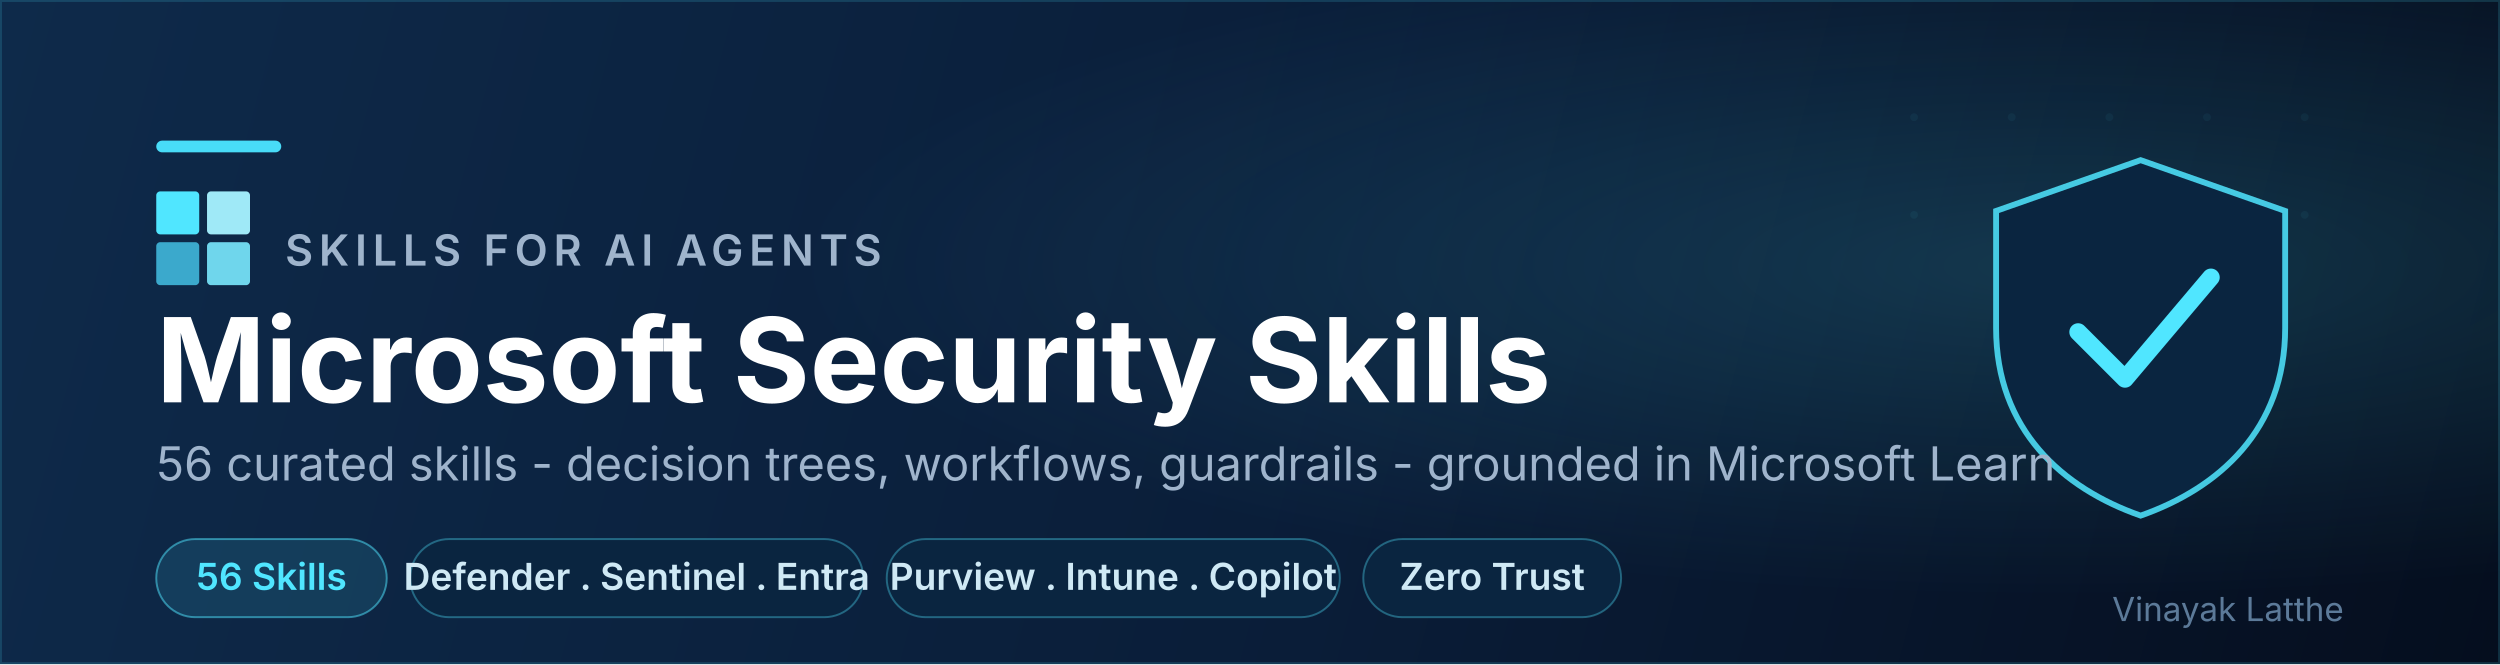
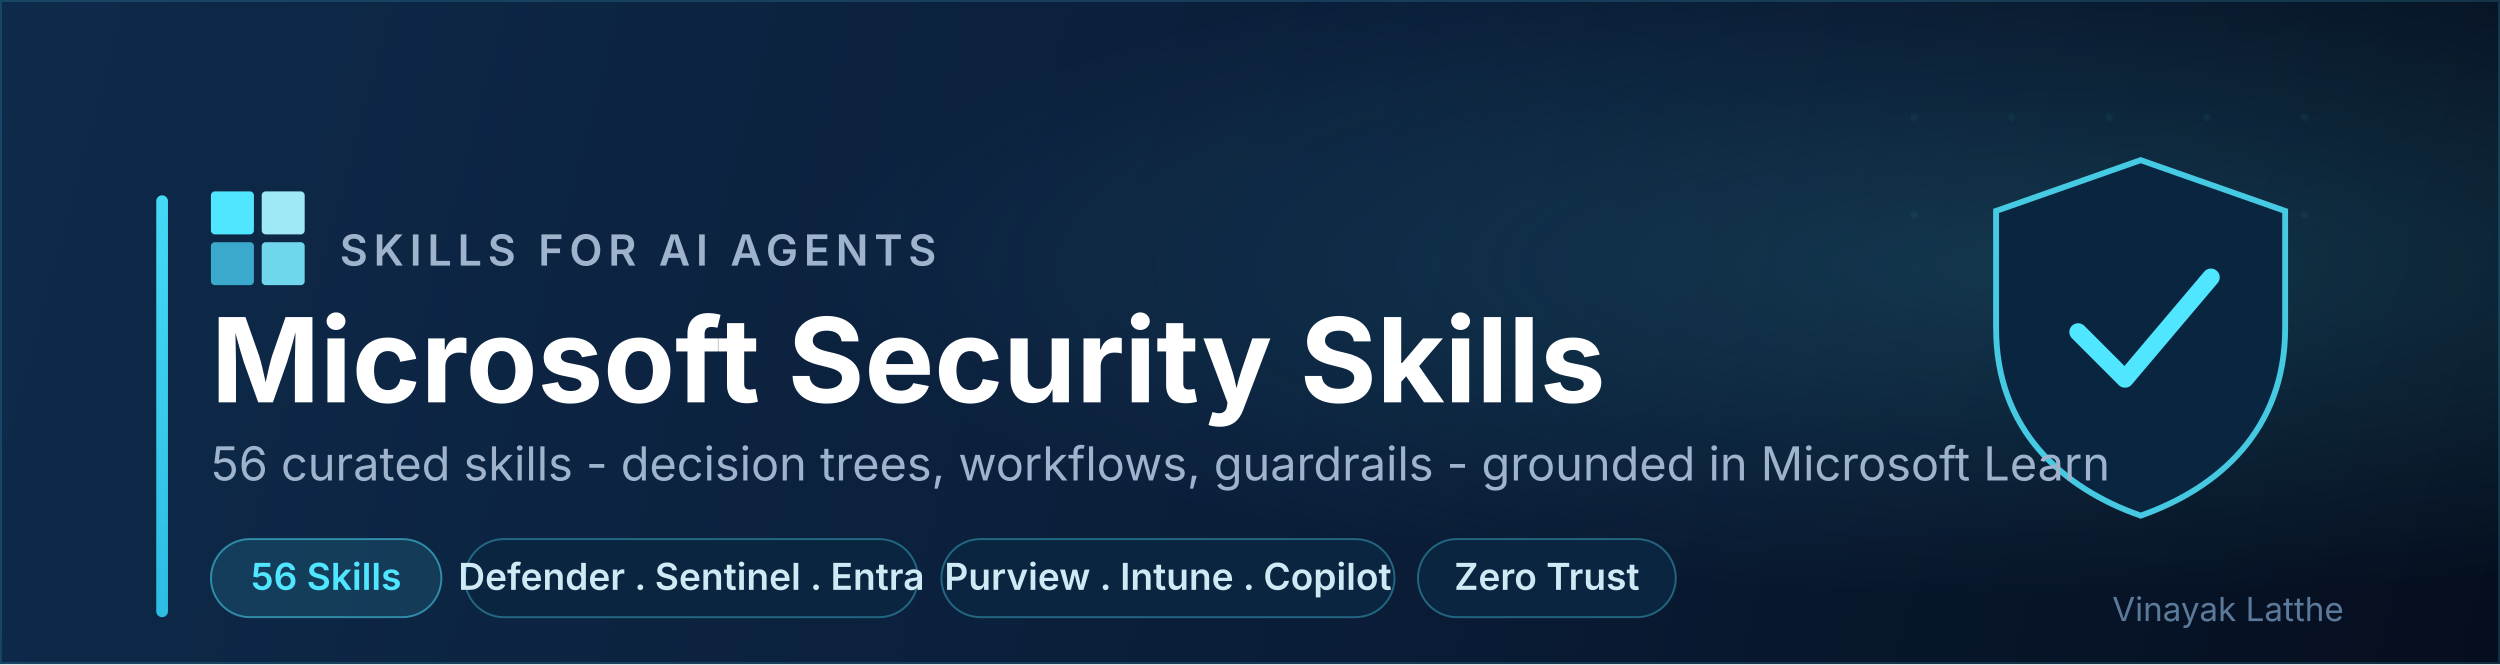
<svg xmlns="http://www.w3.org/2000/svg" width="1280" height="340" viewBox="0 0 1280 340" fill="none" role="img" aria-label="Microsoft Security Skills">
  <defs>
    <linearGradient id="bg" x1="0" y1="0" x2="1280" y2="340" gradientUnits="userSpaceOnUse">
      <stop offset="0" stop-color="#0E2A4A" />
      <stop offset="0.55" stop-color="#0A1D38" />
      <stop offset="1" stop-color="#050E1E" />
    </linearGradient>
    <linearGradient id="cyan" x1="0" y1="0" x2="0" y2="340" gradientUnits="userSpaceOnUse">
      <stop offset="0" stop-color="#50E6FF" />
      <stop offset="1" stop-color="#2BB9E0" />
    </linearGradient>
    <radialGradient id="glow" cx="0.82" cy="0.4" r="0.5">
      <stop offset="0" stop-color="#50E6FF" stop-opacity="0.16" />
      <stop offset="1" stop-color="#50E6FF" stop-opacity="0" />
    </radialGradient>
  </defs>
  <rect width="1280" height="340" fill="url(#bg)" />
  <rect width="1280" height="340" fill="url(#glow)" />
  <rect x="0.5" y="0.5" width="1279" height="339" fill="none" stroke="#50E6FF" stroke-opacity="0.16" />
  <g fill="#50E6FF" fill-opacity="0.05">
    <circle cx="980" cy="60" r="2" />
    <circle cx="1030" cy="60" r="2" />
    <circle cx="1080" cy="60" r="2" />
    <circle cx="1130" cy="60" r="2" />
    <circle cx="1180" cy="60" r="2" />
    <circle cx="980" cy="110" r="2" />
    <circle cx="1030" cy="110" r="2" />
    <circle cx="1080" cy="110" r="2" />
    <circle cx="1130" cy="110" r="2" />
    <circle cx="1180" cy="110" r="2" />
  </g>
-   <rect x="80" y="72" width="64" height="6" rx="3" fill="url(#cyan)" />
-   <g transform="translate(80, 98)">
+   <rect x="80" y="100" width="6" height="216" rx="3" fill="url(#cyan)" />
+   <g transform="translate(108, 98)">
    <rect x="0" y="0" width="22" height="22" rx="2" fill="#50E6FF" />
    <rect x="26" y="0" width="22" height="22" rx="2" fill="#9FE9F7" />
    <rect x="0" y="26" width="22" height="22" rx="2" fill="#3BA9CC" />
    <rect x="26" y="26" width="22" height="22" rx="2" fill="#6FD6EC" />
    <text x="66" y="38" font-family="Segoe UI, Inter, Arial, sans-serif" font-size="22" font-weight="600" letter-spacing="3" fill="#9FB4CC">SKILLS FOR AI AGENTS</text>
  </g>
  <g transform="translate(1010, 78)">
    <path d="M86 4 L160 30 V90 C160 142 126 172 86 186 C46 172 12 142 12 90 V30 Z" fill="#0A2540" stroke="#50E6FF" stroke-width="3" stroke-opacity="0.85" />
    <path d="M54 92 L78 116 L122 64" fill="none" stroke="#50E6FF" stroke-width="9" stroke-linecap="round" stroke-linejoin="round" />
  </g>
-   <text x="80" y="206" font-family="Segoe UI, Inter, Arial, sans-serif" font-size="60" font-weight="700" fill="#FFFFFF">Microsoft Security Skills</text>
-   <text x="80" y="246" font-family="Segoe UI, Inter, Arial, sans-serif" font-size="24" font-weight="400" fill="#9FB4CC">56 curated skills - decision trees, workflows, guardrails - grounded in Microsoft Learn</text>
+   <text x="108" y="206" font-family="Segoe UI, Inter, Arial, sans-serif" font-size="60" font-weight="700" fill="#FFFFFF">Microsoft Security Skills</text>
+   <text x="108" y="246" font-family="Segoe UI, Inter, Arial, sans-serif" font-size="24" font-weight="400" fill="#9FB4CC">56 curated skills - decision trees, workflows, guardrails - grounded in Microsoft Learn</text>
  <g font-family="Segoe UI, Inter, Arial, sans-serif" font-size="19" font-weight="600">
-     <rect x="80" y="276" width="118" height="40" rx="20" fill="#50E6FF" fill-opacity="0.12" stroke="#50E6FF" stroke-opacity="0.5" />
-     <text x="139" y="302" fill="#50E6FF" text-anchor="middle">56 Skills</text>
-     <rect x="210" y="276" width="232" height="40" rx="20" fill="#0A2540" stroke="#50E6FF" stroke-opacity="0.35" />
-     <text x="326" y="302" fill="#CFE9F5" text-anchor="middle">Defender . Sentinel . Entra</text>
-     <rect x="454" y="276" width="232" height="40" rx="20" fill="#0A2540" stroke="#50E6FF" stroke-opacity="0.35" />
-     <text x="570" y="302" fill="#CFE9F5" text-anchor="middle">Purview . Intune . Copilot</text>
-     <rect x="698" y="276" width="132" height="40" rx="20" fill="#0A2540" stroke="#50E6FF" stroke-opacity="0.35" />
-     <text x="764" y="302" fill="#CFE9F5" text-anchor="middle">Zero Trust</text>
+     <rect x="108" y="276" width="118" height="40" rx="20" fill="#50E6FF" fill-opacity="0.12" stroke="#50E6FF" stroke-opacity="0.5" />
+     <text x="167" y="302" fill="#50E6FF" text-anchor="middle">56 Skills</text>
+     <rect x="238" y="276" width="232" height="40" rx="20" fill="#0A2540" stroke="#50E6FF" stroke-opacity="0.35" />
+     <text x="354" y="302" fill="#CFE9F5" text-anchor="middle">Defender . Sentinel . Entra</text>
+     <rect x="482" y="276" width="232" height="40" rx="20" fill="#0A2540" stroke="#50E6FF" stroke-opacity="0.35" />
+     <text x="598" y="302" fill="#CFE9F5" text-anchor="middle">Purview . Intune . Copilot</text>
+     <rect x="726" y="276" width="132" height="40" rx="20" fill="#0A2540" stroke="#50E6FF" stroke-opacity="0.35" />
+     <text x="792" y="302" fill="#CFE9F5" text-anchor="middle">Zero Trust</text>
  </g>
  <text x="1200" y="318" font-family="Segoe UI, Inter, Arial, sans-serif" font-size="17" fill="#5C7A99" text-anchor="end">Vinayak Latthe</text>
</svg>
